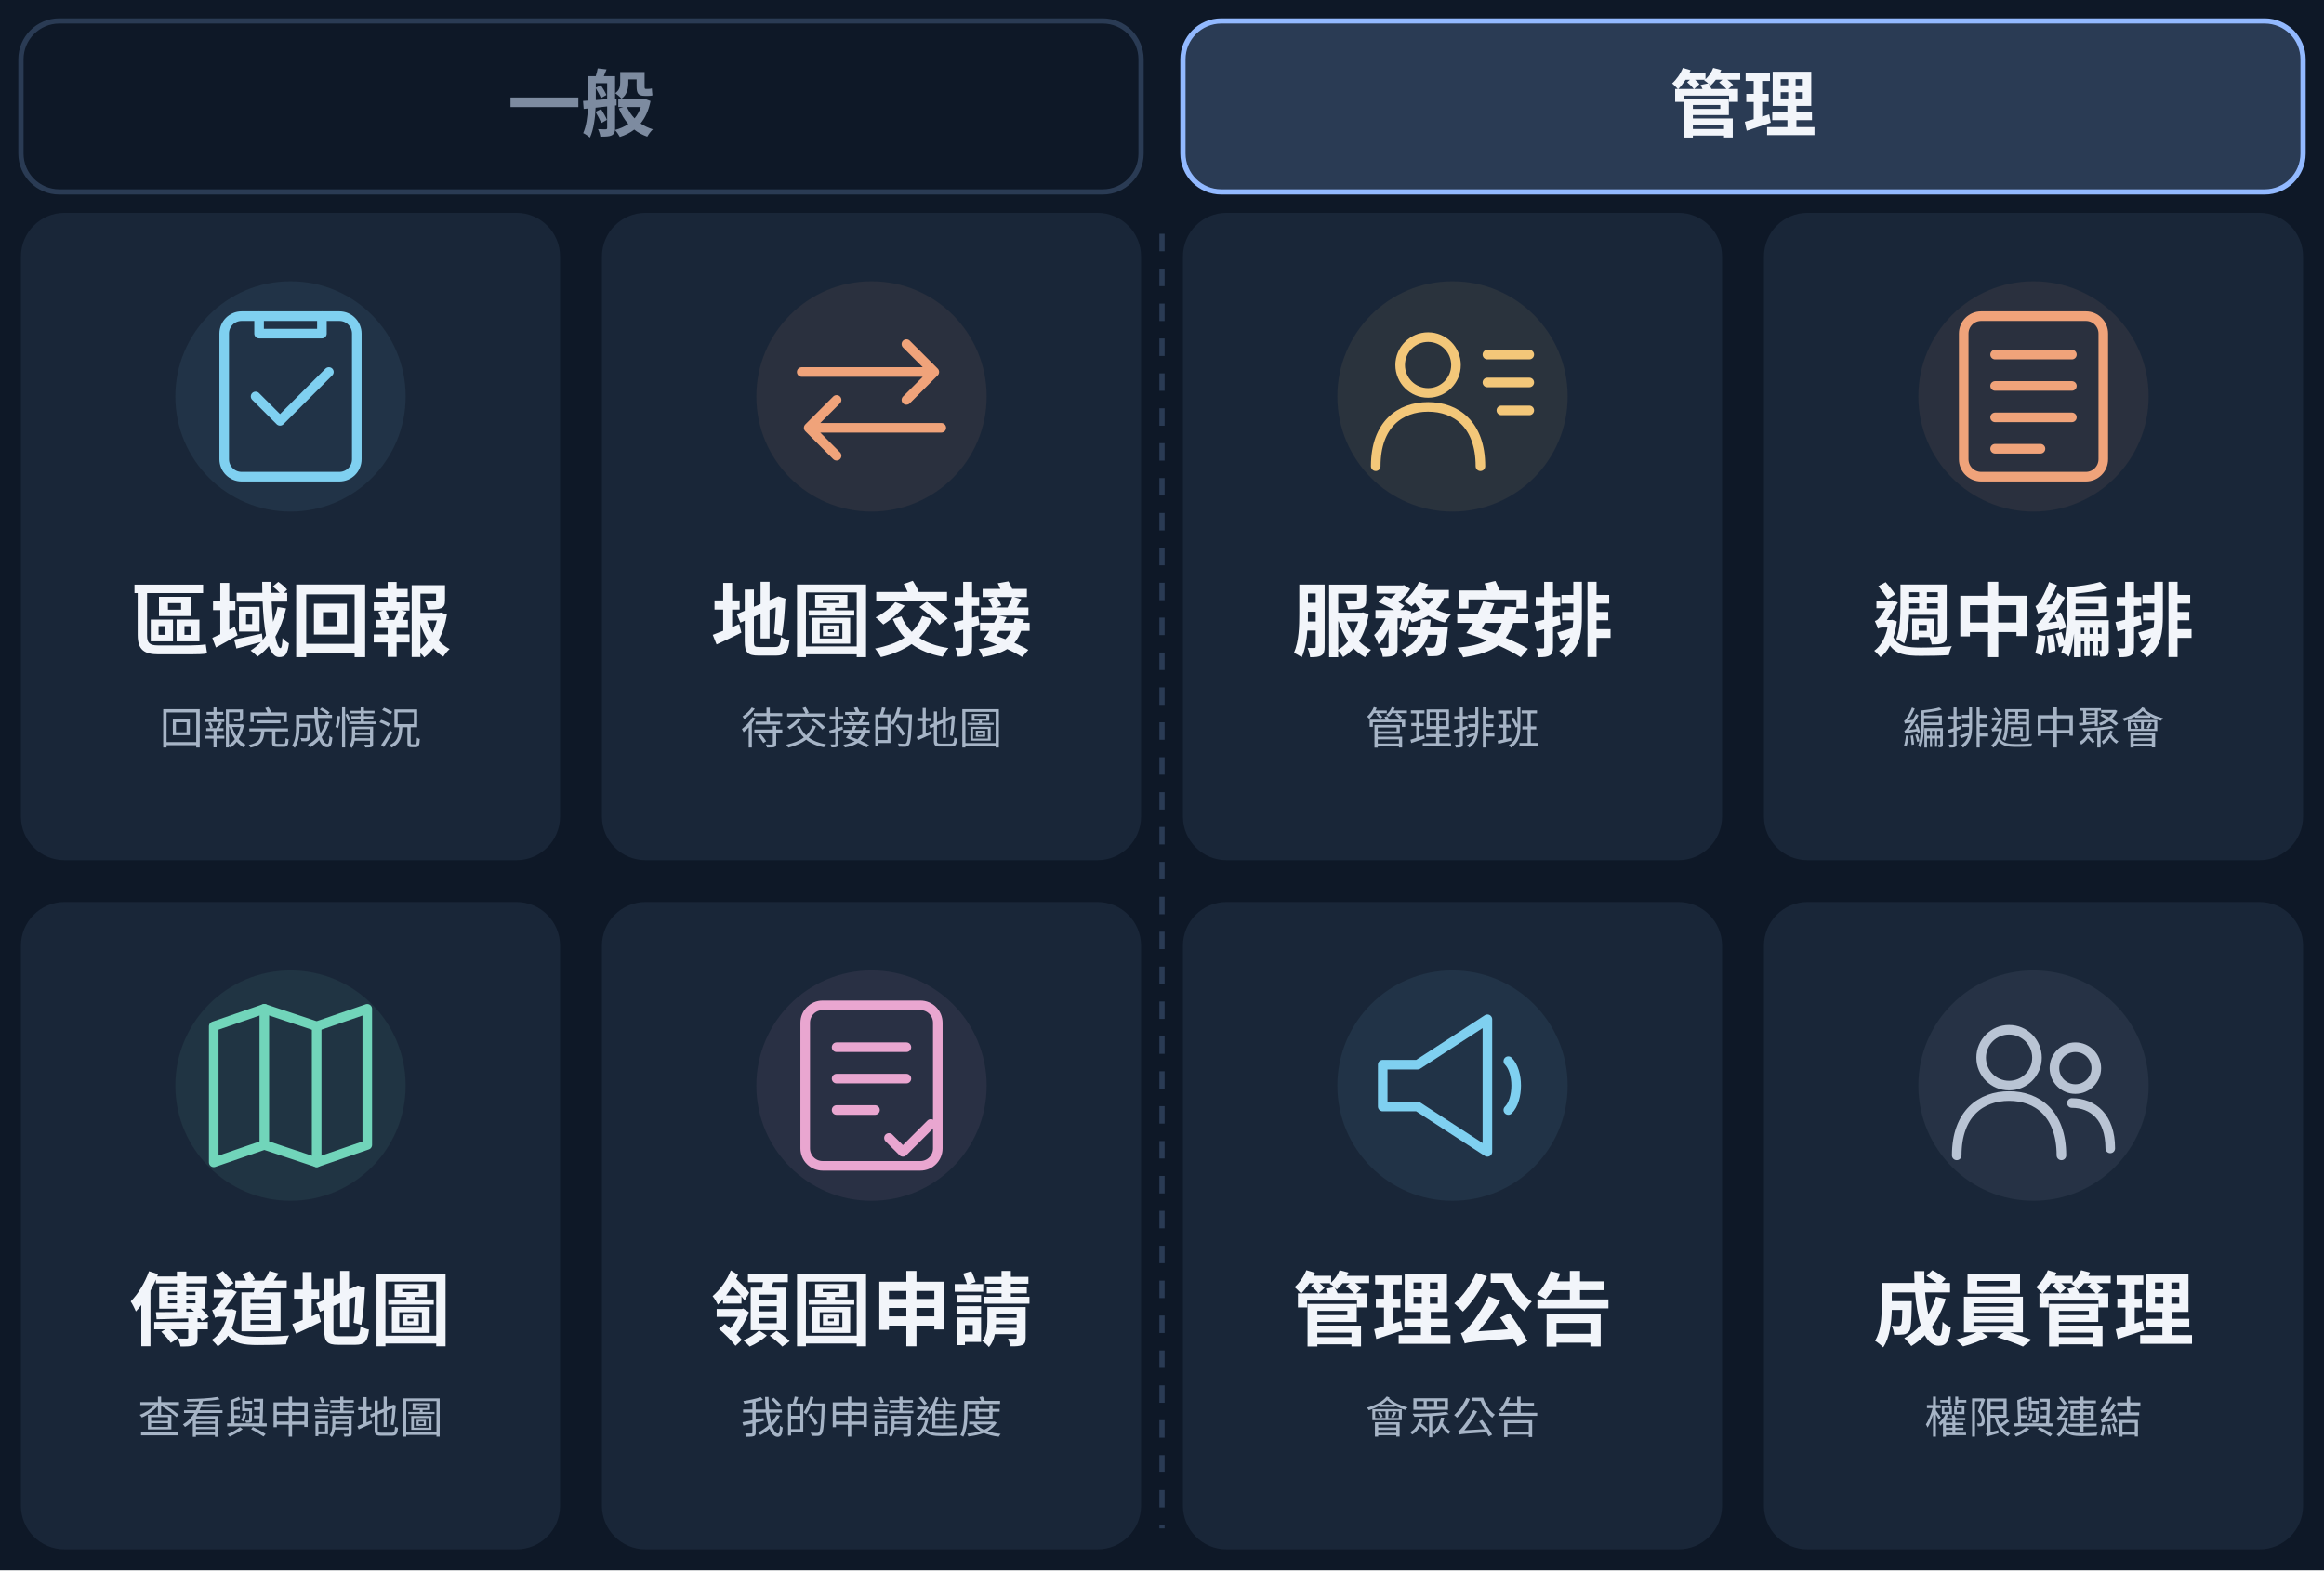
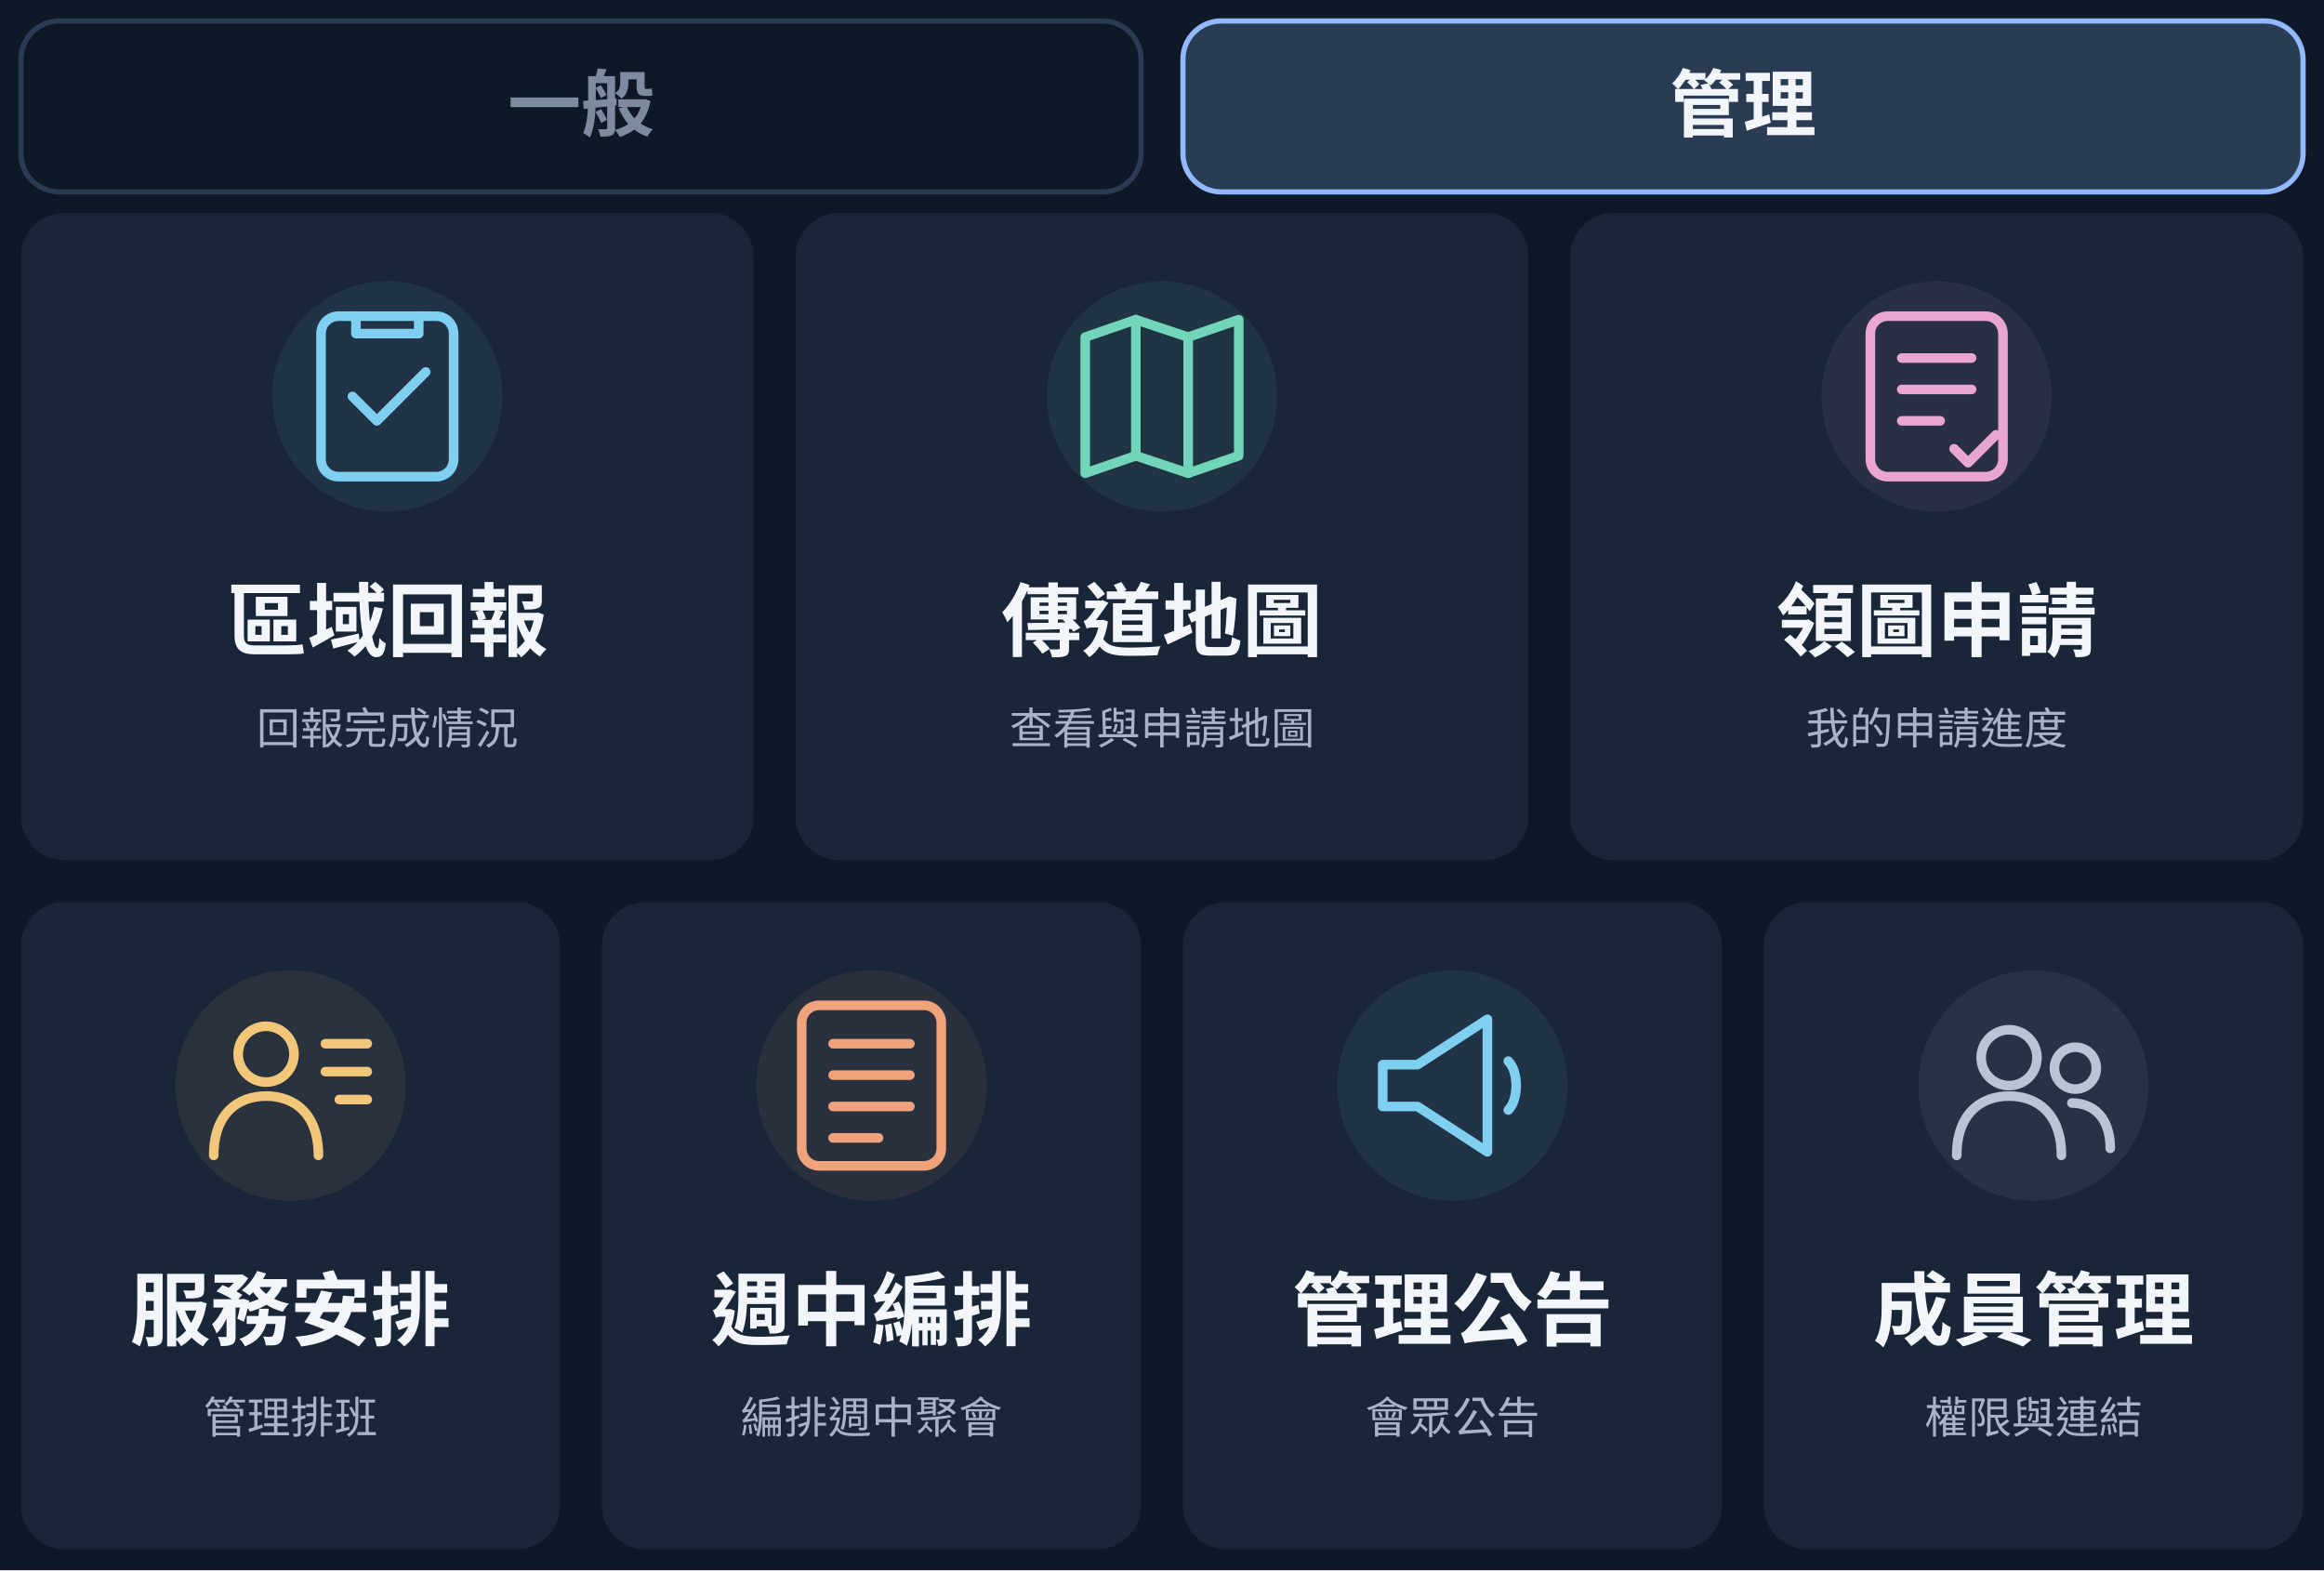
<svg xmlns="http://www.w3.org/2000/svg" width="1332" height="900" viewBox="0 0 1332 900">
  <rect width="1332" height="900" fill="#0e1827" />
  <g transform="translate(0 0)">
    <rect x="12" y="12" width="642" height="98" rx="22" fill="#0e1827" stroke="#2a3b54" stroke-width="3" />
    <text x="333" y="75" text-anchor="middle" fill="#7d8ba0" font-family="Microsoft JhengHei, Noto Sans CJK TC, sans-serif" font-weight="700" font-size="42">一般</text>
  </g>
  <g transform="translate(666 0)">
    <rect x="12" y="12" width="642" height="98" rx="22" fill="#2a3b54" stroke="#92b9ff" stroke-width="3" />
    <text x="333" y="75" text-anchor="middle" fill="#f2f5fa" font-family="Microsoft JhengHei, Noto Sans CJK TC, sans-serif" font-weight="700" font-size="42">管理</text>
  </g>
  <g transform="translate(0 110)">
-     <rect x="12" y="12" width="309" height="371" rx="25" fill="#192638" />
-     <circle cx="166.5" cy="117.211" r="66" fill="#7fd0f0" opacity=".08" />
-     <g transform="translate(166.5 117.2107)" fill="none" stroke="#7fd0f0" stroke-width="5.5" stroke-linejoin="round" stroke-linecap="round">
+     <rect x="12" y="12" width="420" height="371" rx="25" fill="#192638" />
+     <circle cx="222" cy="117.211" r="66" fill="#7fd0f0" opacity=".08" />
+     <g transform="translate(222 117.2107)" fill="none" stroke="#7fd0f0" stroke-width="5.5" stroke-linejoin="round" stroke-linecap="round">
      <rect x="-38" y="-46" width="76" height="92" rx="10" />
      <path d="M-18-46V-36H18V-46M-20 0-6 14 22-14" />
    </g>
-     <text x="166.5" y="262.552" text-anchor="middle" fill="#f2f5fa" font-family="Microsoft JhengHei, Noto Sans CJK TC, sans-serif" font-weight="700" font-size="46">區域回報</text>
-     <text x="166.5" y="316.469" text-anchor="middle" fill="#a6b4c6" font-family="Microsoft JhengHei, Noto Sans CJK TC, sans-serif" font-size="25">回報完成情況</text>
+     <text x="222" y="262.552" text-anchor="middle" fill="#f2f5fa" font-family="Microsoft JhengHei, Noto Sans CJK TC, sans-serif" font-weight="700" font-size="46">區域回報</text>
+     <text x="222" y="316.469" text-anchor="middle" fill="#a6b4c6" font-family="Microsoft JhengHei, Noto Sans CJK TC, sans-serif" font-size="25">回報完成情況</text>
  </g>
-   <g transform="translate(333 110)">
-     <rect x="12" y="12" width="309" height="371" rx="25" fill="#192638" />
-     <circle cx="166.5" cy="117.211" r="66" fill="#f0a37a" opacity=".08" />
-     <g transform="translate(166.5 117.2107)" fill="none" stroke="#f0a37a" stroke-width="5.5" stroke-linejoin="round" stroke-linecap="round">
-       <path d="M-40-14H34M20-30 36-14 20 2" />
-       <path d="M40 18H-34M-20 2-36 18-20 34" />
+   <g transform="translate(444 110)">
+     <rect x="12" y="12" width="420" height="371" rx="25" fill="#192638" />
+     <circle cx="222" cy="117.211" r="66" fill="#71d5ba" opacity=".08" />
+     <g transform="translate(222 117.2107)" fill="none" stroke="#71d5ba" stroke-width="5.5" stroke-linejoin="round" stroke-linecap="round">
+       <path d="M-44-34-15-44 15-34 44-44V34L15 44-15 34-44 44Z" />
+       <path d="M-15-44V34M15-34V44" />
    </g>
-     <text x="166.5" y="262.552" text-anchor="middle" fill="#f2f5fa" font-family="Microsoft JhengHei, Noto Sans CJK TC, sans-serif" font-weight="700" font-size="46">地圖交接</text>
-     <text x="166.5" y="316.469" text-anchor="middle" fill="#a6b4c6" font-family="Microsoft JhengHei, Noto Sans CJK TC, sans-serif" font-size="25">待交接的地圖</text>
+     <text x="222" y="262.552" text-anchor="middle" fill="#f2f5fa" font-family="Microsoft JhengHei, Noto Sans CJK TC, sans-serif" font-weight="700" font-size="46">傳道地圖</text>
+     <text x="222" y="316.469" text-anchor="middle" fill="#a6b4c6" font-family="Microsoft JhengHei, Noto Sans CJK TC, sans-serif" font-size="25">查看與申請地圖</text>
  </g>
-   <g transform="translate(666 110)">
+   <g transform="translate(888 110)">
+     <rect x="12" y="12" width="420" height="371" rx="25" fill="#192638" />
+     <circle cx="222" cy="117.211" r="66" fill="#e9a6d0" opacity=".08" />
+     <g transform="translate(222 117.2107)" fill="none" stroke="#e9a6d0" stroke-width="5.5" stroke-linejoin="round" stroke-linecap="round">
+       <rect x="-38" y="-46" width="76" height="92" rx="10" />
+       <path d="M-20-22H20M-20-4H20M-20 14H2M10 30 18 38 34 22" />
+     </g>
+     <text x="222" y="262.552" text-anchor="middle" fill="#f2f5fa" font-family="Microsoft JhengHei, Noto Sans CJK TC, sans-serif" font-weight="700" font-size="46">領圖申請</text>
+     <text x="222" y="316.469" text-anchor="middle" fill="#a6b4c6" font-family="Microsoft JhengHei, Noto Sans CJK TC, sans-serif" font-size="25">我的申請進度</text>
+   </g>
+   <g transform="translate(0 505)">
    <rect x="12" y="12" width="309" height="371" rx="25" fill="#192638" />
    <circle cx="166.5" cy="117.211" r="66" fill="#f3c779" opacity=".08" />
    <g transform="translate(166.5 117.2107)" fill="none" stroke="#f3c779" stroke-width="5.5" stroke-linejoin="round" stroke-linecap="round">
      <circle cx="-14" cy="-18" r="16" />
      <path d="M-44 40C-44 16-30 6-14 6S16 16 16 40" />
      <path d="M20-24H44M20-8H44M28 8H44" />
    </g>
    <text x="166.5" y="262.552" text-anchor="middle" fill="#f2f5fa" font-family="Microsoft JhengHei, Noto Sans CJK TC, sans-serif" font-weight="700" font-size="46">服務安排</text>
    <text x="166.5" y="316.469" text-anchor="middle" fill="#a6b4c6" font-family="Microsoft JhengHei, Noto Sans CJK TC, sans-serif" font-size="25">管理排班</text>
  </g>
-   <g transform="translate(999 110)">
+   <g transform="translate(333 505)">
    <rect x="12" y="12" width="309" height="371" rx="25" fill="#192638" />
    <circle cx="166.5" cy="117.211" r="66" fill="#f0a37a" opacity=".08" />
    <g transform="translate(166.5 117.2107)" fill="none" stroke="#f0a37a" stroke-width="5.5" stroke-linejoin="round" stroke-linecap="round">
      <rect x="-40" y="-46" width="80" height="92" rx="10" />
      <path d="M-22-24H22M-22-6H22M-22 12H22M-22 30H4" />
    </g>
    <text x="166.5" y="262.552" text-anchor="middle" fill="#f2f5fa" font-family="Microsoft JhengHei, Noto Sans CJK TC, sans-serif" font-weight="700" font-size="46">週中編排</text>
    <text x="166.5" y="316.469" text-anchor="middle" fill="#a6b4c6" font-family="Microsoft JhengHei, Noto Sans CJK TC, sans-serif" font-size="25">編排週中聚會</text>
-   </g>
-   <g transform="translate(0 505)">
-     <rect x="12" y="12" width="309" height="371" rx="25" fill="#192638" />
-     <circle cx="166.5" cy="117.211" r="66" fill="#71d5ba" opacity=".08" />
-     <g transform="translate(166.5 117.2107)" fill="none" stroke="#71d5ba" stroke-width="5.5" stroke-linejoin="round" stroke-linecap="round">
-       <path d="M-44-34-15-44 15-34 44-44V34L15 44-15 34-44 44Z" />
-       <path d="M-15-44V34M15-34V44" />
-     </g>
-     <text x="166.5" y="262.552" text-anchor="middle" fill="#f2f5fa" font-family="Microsoft JhengHei, Noto Sans CJK TC, sans-serif" font-weight="700" font-size="46">傳道地圖</text>
-     <text x="166.5" y="316.469" text-anchor="middle" fill="#a6b4c6" font-family="Microsoft JhengHei, Noto Sans CJK TC, sans-serif" font-size="25">查看與申請地圖</text>
-   </g>
-   <g transform="translate(333 505)">
-     <rect x="12" y="12" width="309" height="371" rx="25" fill="#192638" />
-     <circle cx="166.5" cy="117.211" r="66" fill="#e9a6d0" opacity=".08" />
-     <g transform="translate(166.5 117.2107)" fill="none" stroke="#e9a6d0" stroke-width="5.5" stroke-linejoin="round" stroke-linecap="round">
-       <rect x="-38" y="-46" width="76" height="92" rx="10" />
-       <path d="M-20-22H20M-20-4H20M-20 14H2M10 30 18 38 34 22" />
-     </g>
-     <text x="166.5" y="262.552" text-anchor="middle" fill="#f2f5fa" font-family="Microsoft JhengHei, Noto Sans CJK TC, sans-serif" font-weight="700" font-size="46">領圖申請</text>
-     <text x="166.5" y="316.469" text-anchor="middle" fill="#a6b4c6" font-family="Microsoft JhengHei, Noto Sans CJK TC, sans-serif" font-size="25">我的申請進度</text>
  </g>
  <g transform="translate(666 505)">
    <rect x="12" y="12" width="309" height="371" rx="25" fill="#192638" />
    <circle cx="166.5" cy="117.211" r="66" fill="#7fd0f0" opacity=".08" />
    <g transform="translate(166.5 117.2107)" fill="none" stroke="#7fd0f0" stroke-width="5.5" stroke-linejoin="round" stroke-linecap="round">
      <path d="M-40-12V12H-20L20 38V-38L-20-12Z" />
      <path d="M32-14C38-8 38 8 32 14" />
    </g>
    <text x="166.5" y="262.552" text-anchor="middle" fill="#f2f5fa" font-family="Microsoft JhengHei, Noto Sans CJK TC, sans-serif" font-weight="700" font-size="46">管理公告</text>
    <text x="166.5" y="316.469" text-anchor="middle" fill="#a6b4c6" font-family="Microsoft JhengHei, Noto Sans CJK TC, sans-serif" font-size="25">會眾公告</text>
  </g>
  <g transform="translate(999 505)">
    <rect x="12" y="12" width="309" height="371" rx="25" fill="#192638" />
    <circle cx="166.5" cy="117.211" r="66" fill="#b9c4d4" opacity=".08" />
    <g transform="translate(166.5 117.2107)" fill="none" stroke="#b9c4d4" stroke-width="5.5" stroke-linejoin="round" stroke-linecap="round">
      <circle cx="-14" cy="-16" r="16" />
      <path d="M-44 40C-44 16-30 6-14 6S16 16 16 40" />
      <circle cx="24" cy="-10" r="12" />
      <path d="M22 10C34 10 44 18 44 36" />
    </g>
    <text x="166.5" y="262.552" text-anchor="middle" fill="#f2f5fa" font-family="Microsoft JhengHei, Noto Sans CJK TC, sans-serif" font-weight="700" font-size="46">成員管理</text>
    <text x="166.5" y="316.469" text-anchor="middle" fill="#a6b4c6" font-family="Microsoft JhengHei, Noto Sans CJK TC, sans-serif" font-size="25">權限與連結</text>
  </g>
-   <path d="M666 134V876" stroke="#2a3b54" stroke-width="3" stroke-dasharray="10 10" />
</svg>
